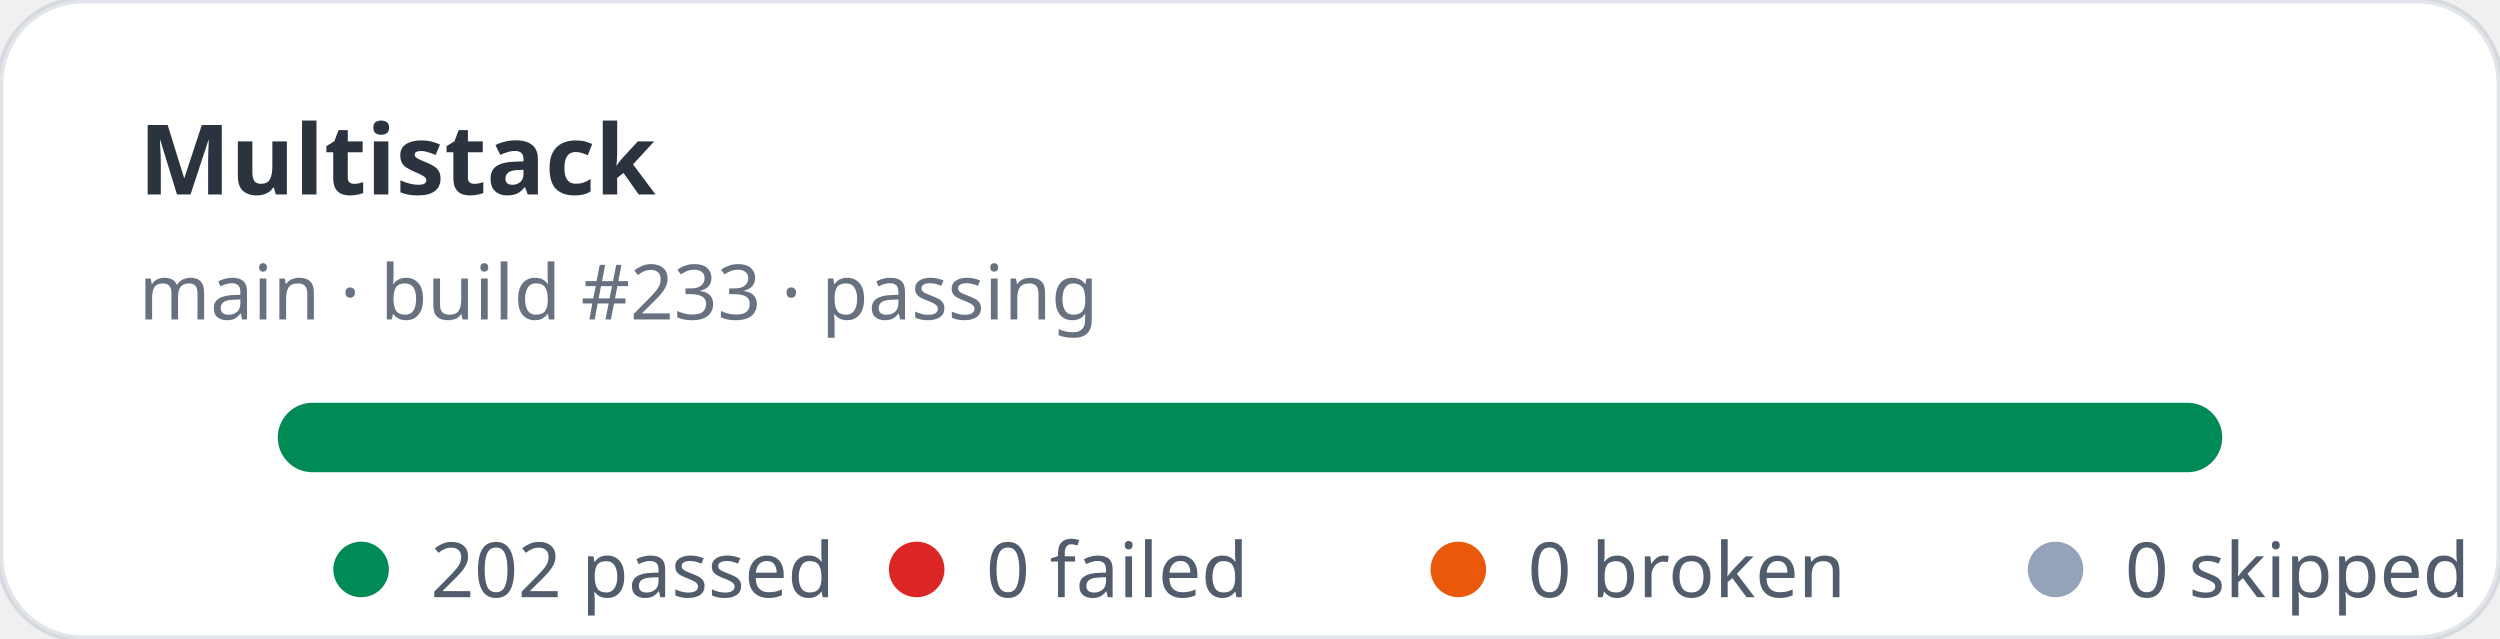
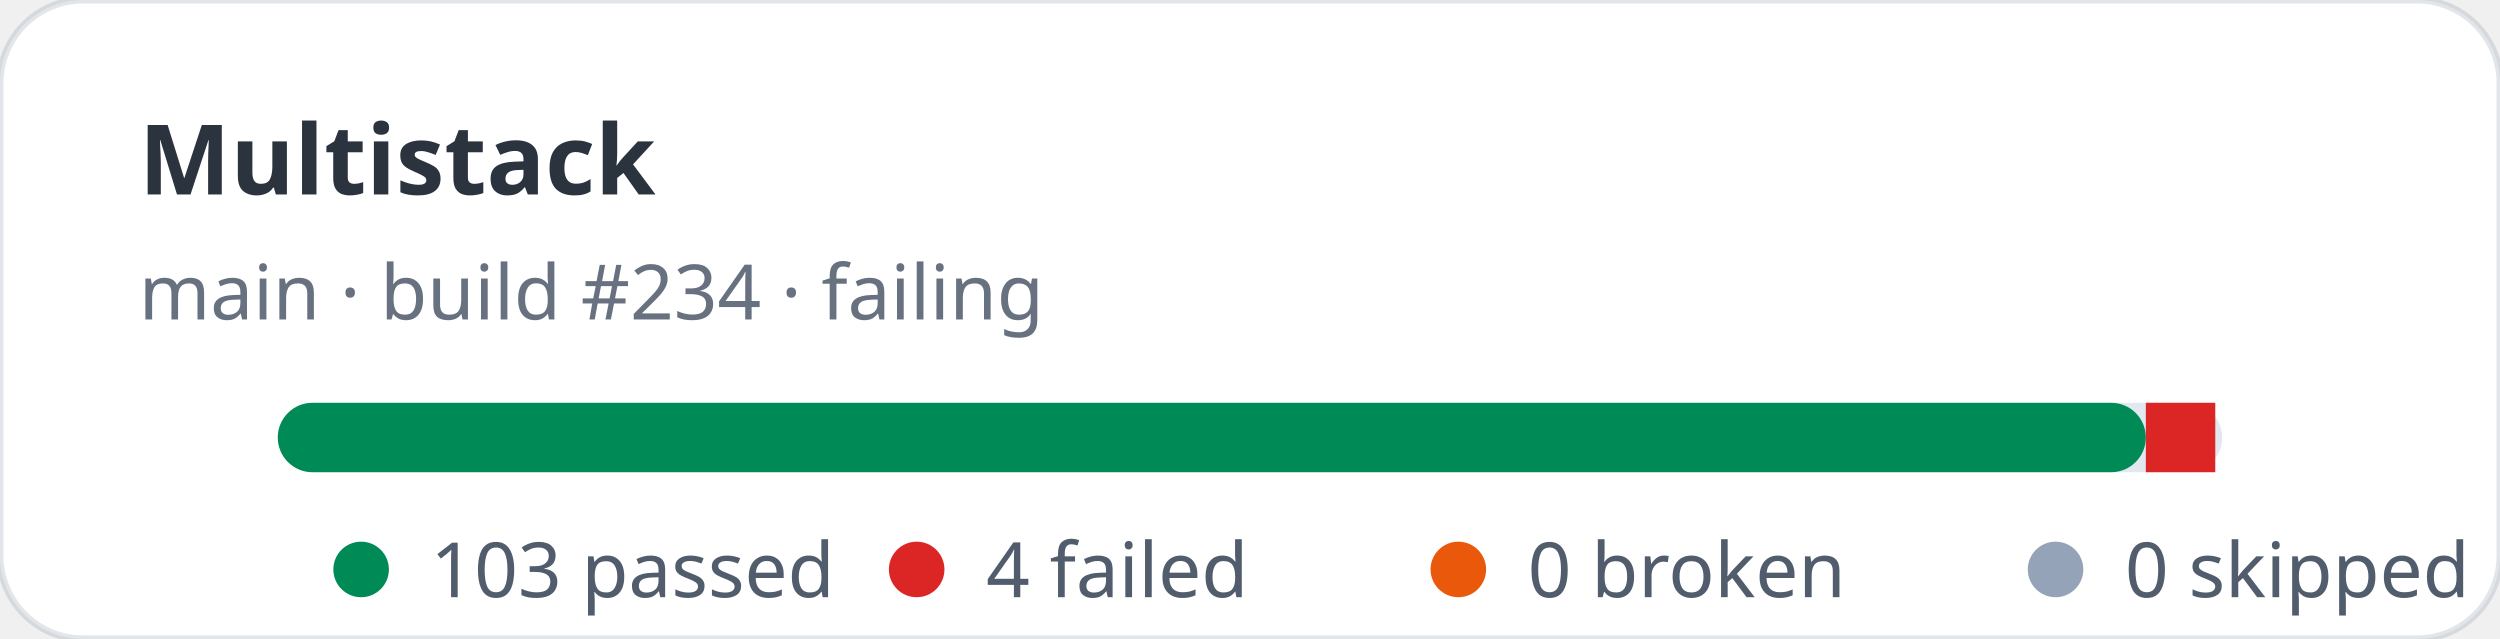
- <svg xmlns="http://www.w3.org/2000/svg" width="360" height="92" viewBox="0 0 360 92" role="img" aria-label="Multistack stats: 202 passed, 0 failed">
+ <svg xmlns="http://www.w3.org/2000/svg" width="360" height="92" viewBox="0 0 360 92" role="img" aria-label="Multistack stats: 103 passed, 4 failed">
  <rect width="360" height="92" rx="12" fill="#ffffff" stroke="rgba(11,48,86,0.12)" />
  <text x="20" y="28" fill="rgba(1,10,24,0.83)" font-family="ui-sans-serif,system-ui,sans-serif" font-size="14" font-weight="700">Multistack</text>
-   <text x="20" y="46" fill="rgba(2,19,44,0.6)" font-family="ui-sans-serif,system-ui,sans-serif" font-size="11">main · build #233 · passing</text>
+   <text x="20" y="46" fill="rgba(2,19,44,0.6)" font-family="ui-sans-serif,system-ui,sans-serif" font-size="11">main · build #234 · failing</text>
  <rect x="40" y="58" width="280" height="10" rx="5" fill="#e2e8f0" />
-   <rect x="40" y="58" width="280" height="10" rx="5" fill="#008a56" />
+   <rect x="40" y="58" width="269" height="10" rx="5" fill="#008a56" />
+   <rect x="309" y="58" width="10" height="10" fill="#dc2626" />
  <g font-family="ui-sans-serif,system-ui,sans-serif" font-size="11" fill="rgba(1,18,40,0.68)">
    <circle cx="52" cy="82" r="4" fill="#008a56" />
-     <text x="62" y="86">202 passed</text>
+     <text x="62" y="86">103 passed</text>
    <circle cx="132" cy="82" r="4" fill="#dc2626" />
-     <text x="142" y="86">0 failed</text>
+     <text x="142" y="86">4 failed</text>
    <circle cx="210" cy="82" r="4" fill="#ea580c" />
    <text x="220" y="86">0 broken</text>
    <circle cx="296" cy="82" r="4" fill="#94a3b8" />
    <text x="306" y="86">0 skipped</text>
  </g>
</svg>
